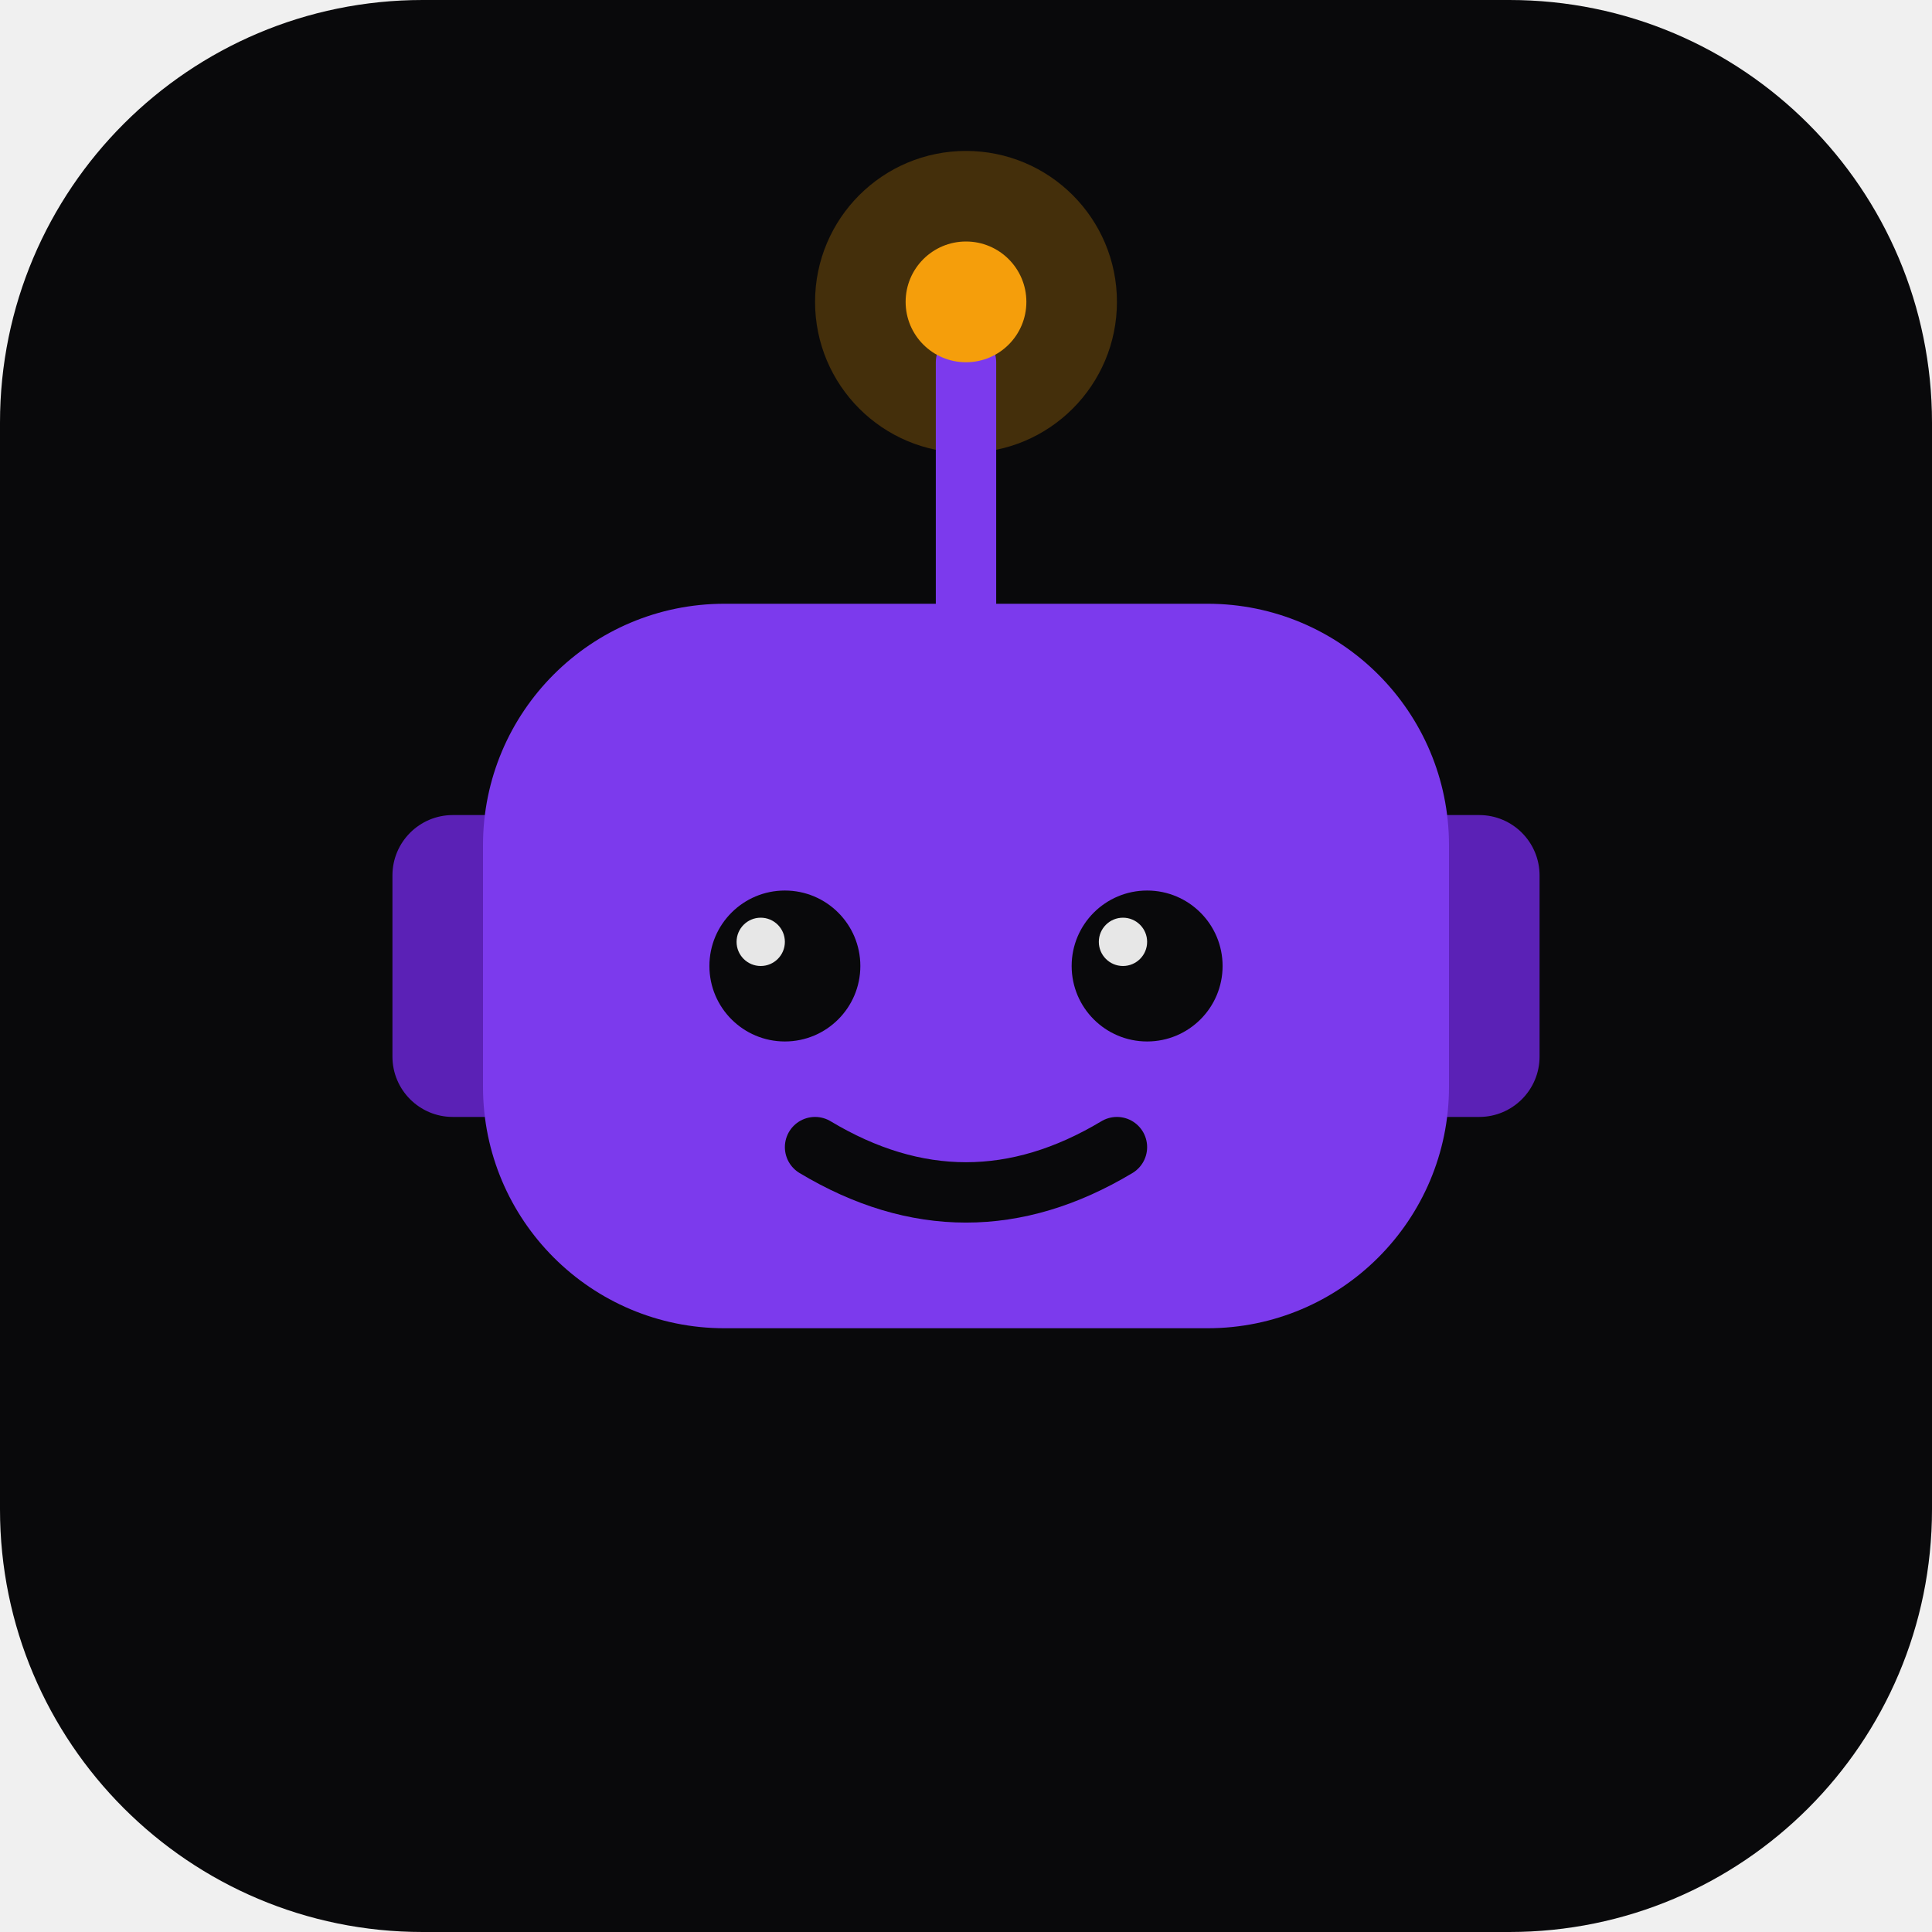
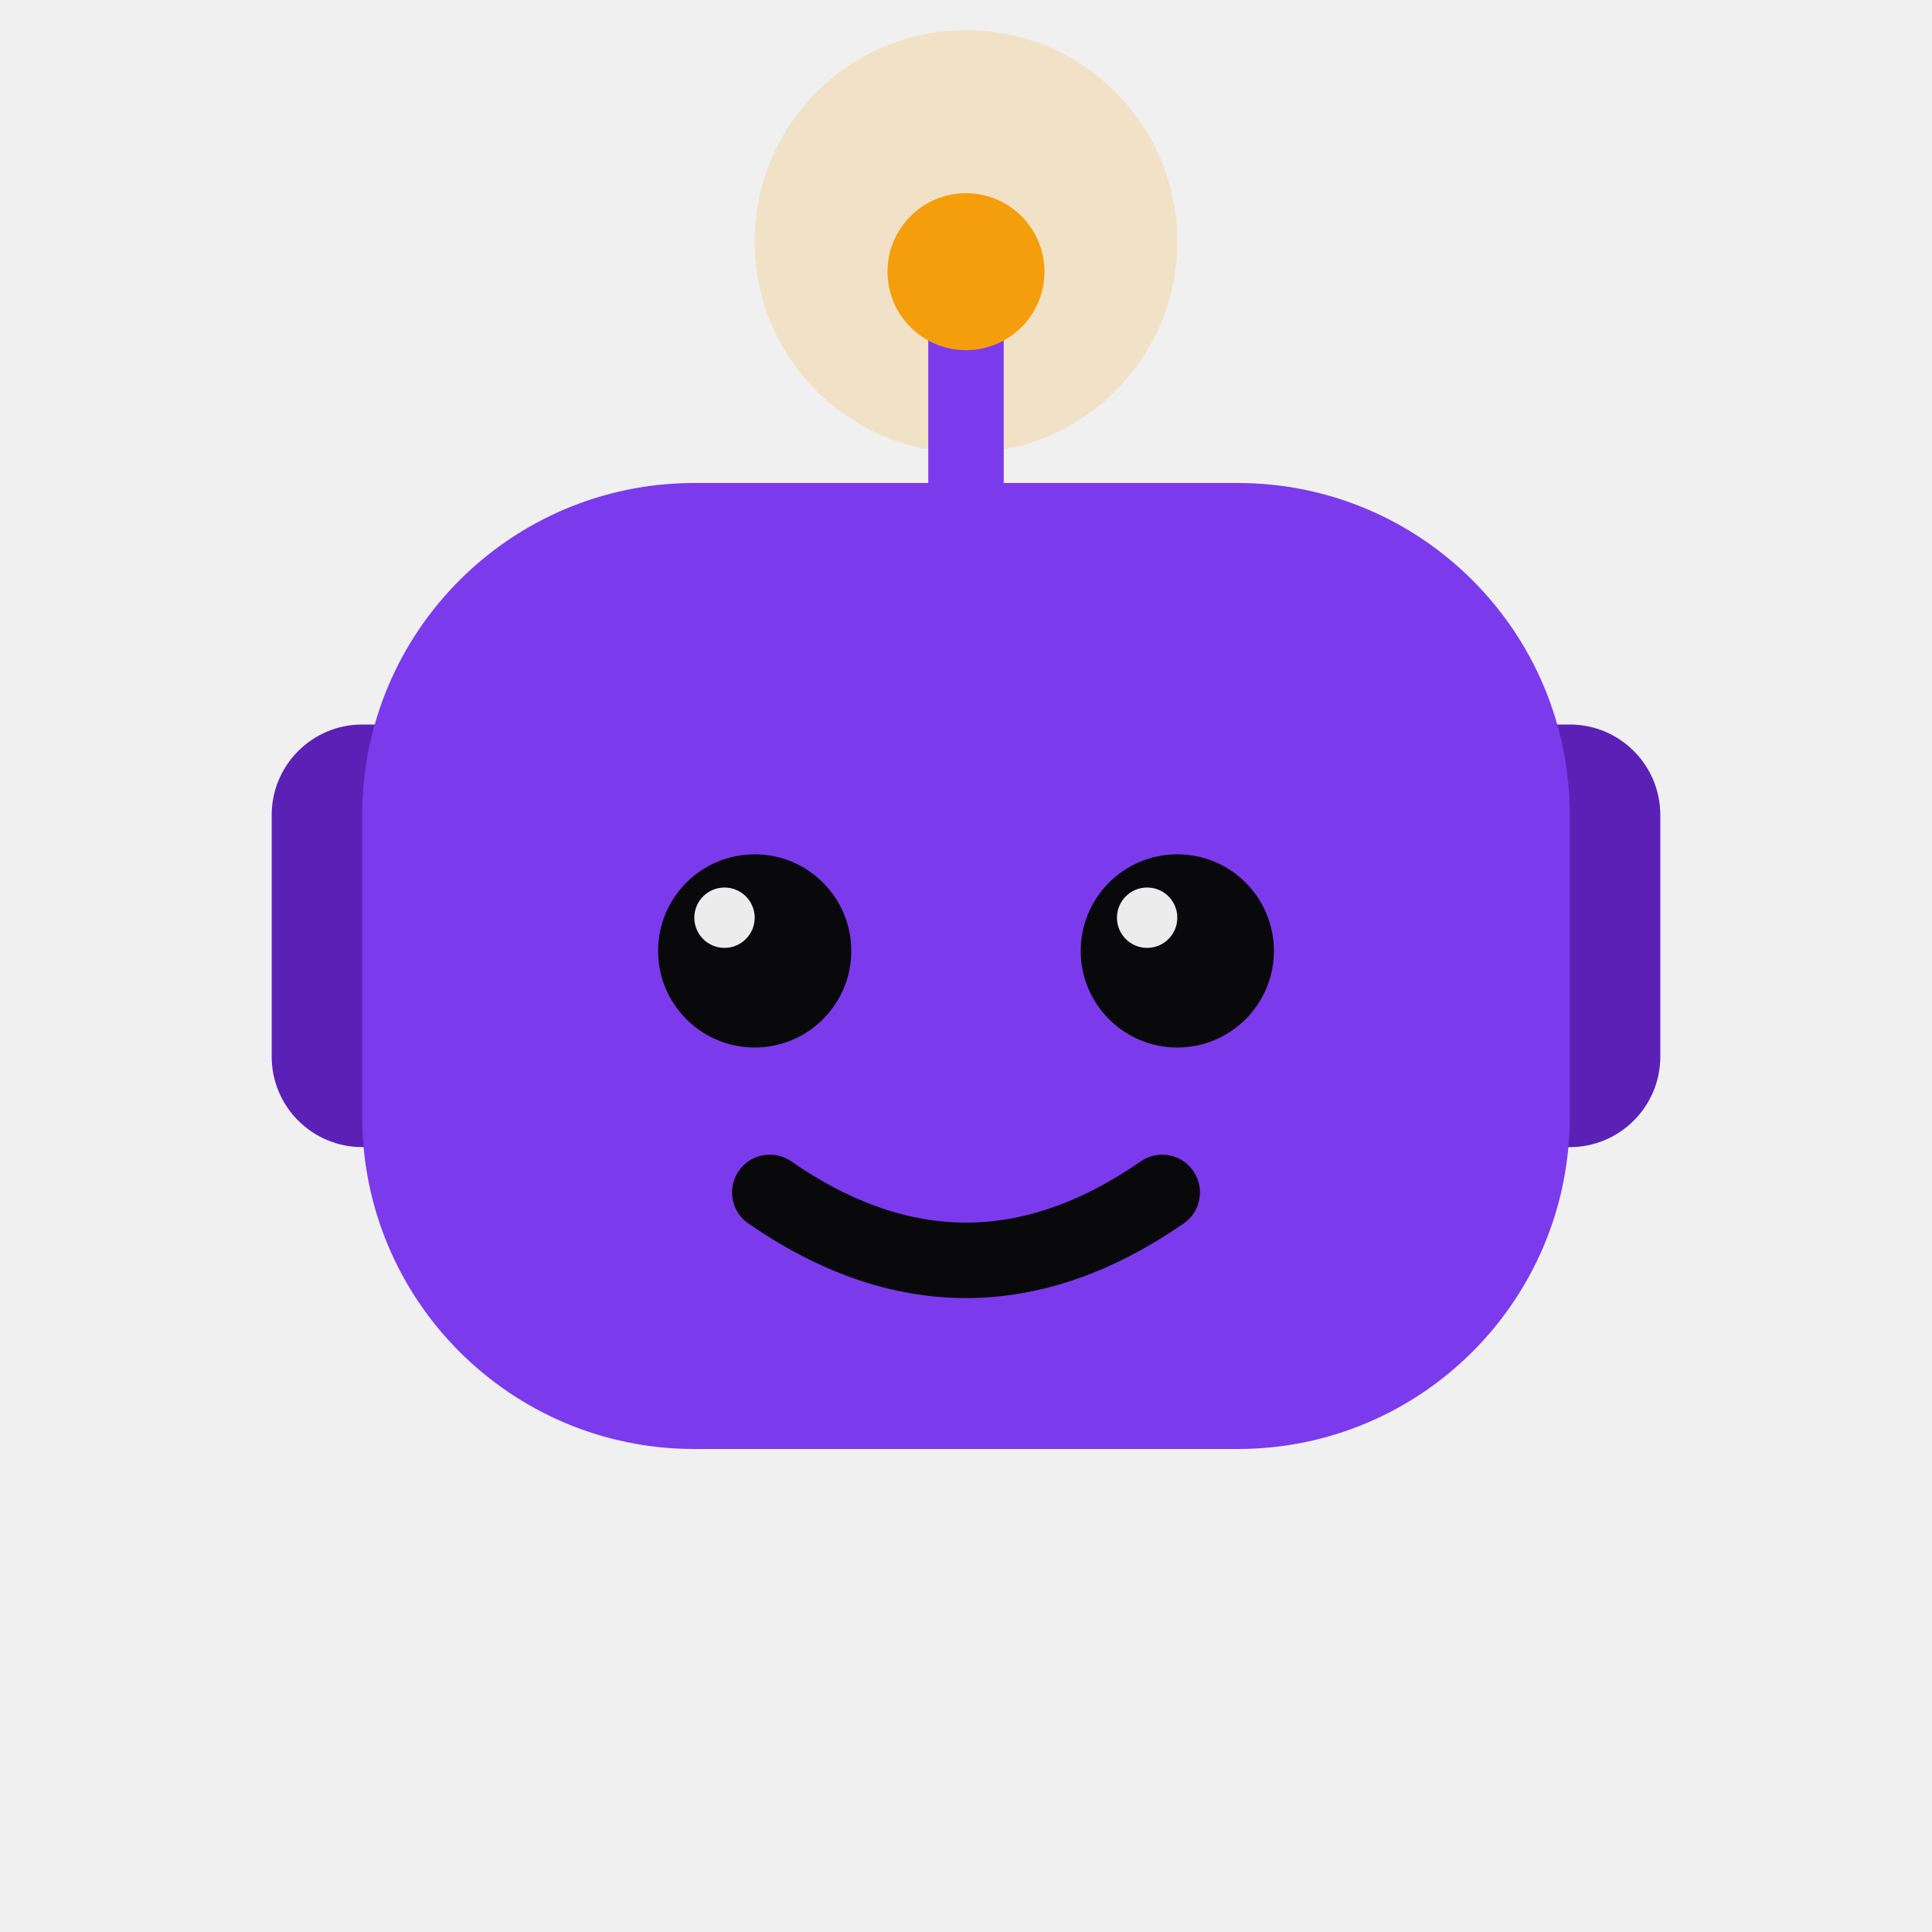
<svg xmlns="http://www.w3.org/2000/svg" viewBox="0 0 64 64">
-   <rect width="64" height="64" rx="14" fill="#09090b" />
-   <circle cx="32" cy="10" r="5" fill="#f59e0b" opacity="0.25" />
-   <line x1="32" y1="12" x2="32" y2="20" stroke="#7c3aed" stroke-width="2" stroke-linecap="round" />
-   <circle cx="32" cy="10" r="2" fill="#f59e0b" />
-   <rect x="13" y="27" width="6" height="10" rx="2" fill="#5b21b6" />
-   <rect x="45" y="27" width="6" height="10" rx="2" fill="#5b21b6" />
-   <rect x="16" y="20" width="32" height="24" rx="8" fill="#7c3aed" />
-   <circle cx="26" cy="32" r="2.5" fill="#09090b" />
-   <circle cx="38" cy="32" r="2.5" fill="#09090b" />
-   <circle cx="25.2" cy="31.2" r="0.8" fill="#ffffff" opacity="0.9" />
-   <circle cx="37.2" cy="31.2" r="0.8" fill="#ffffff" opacity="0.9" />
-   <path d="M27 38 Q32 41 37 38" stroke="#09090b" stroke-width="2" fill="none" stroke-linecap="round" />
+   <circle cx="32" cy="8" r="7" fill="#f59e0b" opacity="0.18" />
+   <line x1="32" y1="11" x2="32" y2="18" stroke="#7c3aed" stroke-width="2.5" stroke-linecap="round" />
+   <circle cx="32" cy="9" r="2.6" fill="#f59e0b" />
+   <rect x="9" y="24" width="8" height="14" rx="3" fill="#5b21b6" />
+   <rect x="47" y="24" width="8" height="14" rx="3" fill="#5b21b6" />
+   <rect x="12" y="16" width="40" height="32" rx="11" fill="#7c3aed" />
+   <circle cx="25" cy="31.5" r="3.2" fill="#09090b" />
+   <circle cx="39" cy="31.5" r="3.2" fill="#09090b" />
+   <circle cx="24" cy="30.4" r="1" fill="#ffffff" opacity="0.92" />
+   <circle cx="38" cy="30.4" r="1" fill="#ffffff" opacity="0.92" />
+   <path d="M25.5 39.5 Q32 44 38.5 39.5" stroke="#09090b" stroke-width="2.5" fill="none" stroke-linecap="round" />
</svg>
